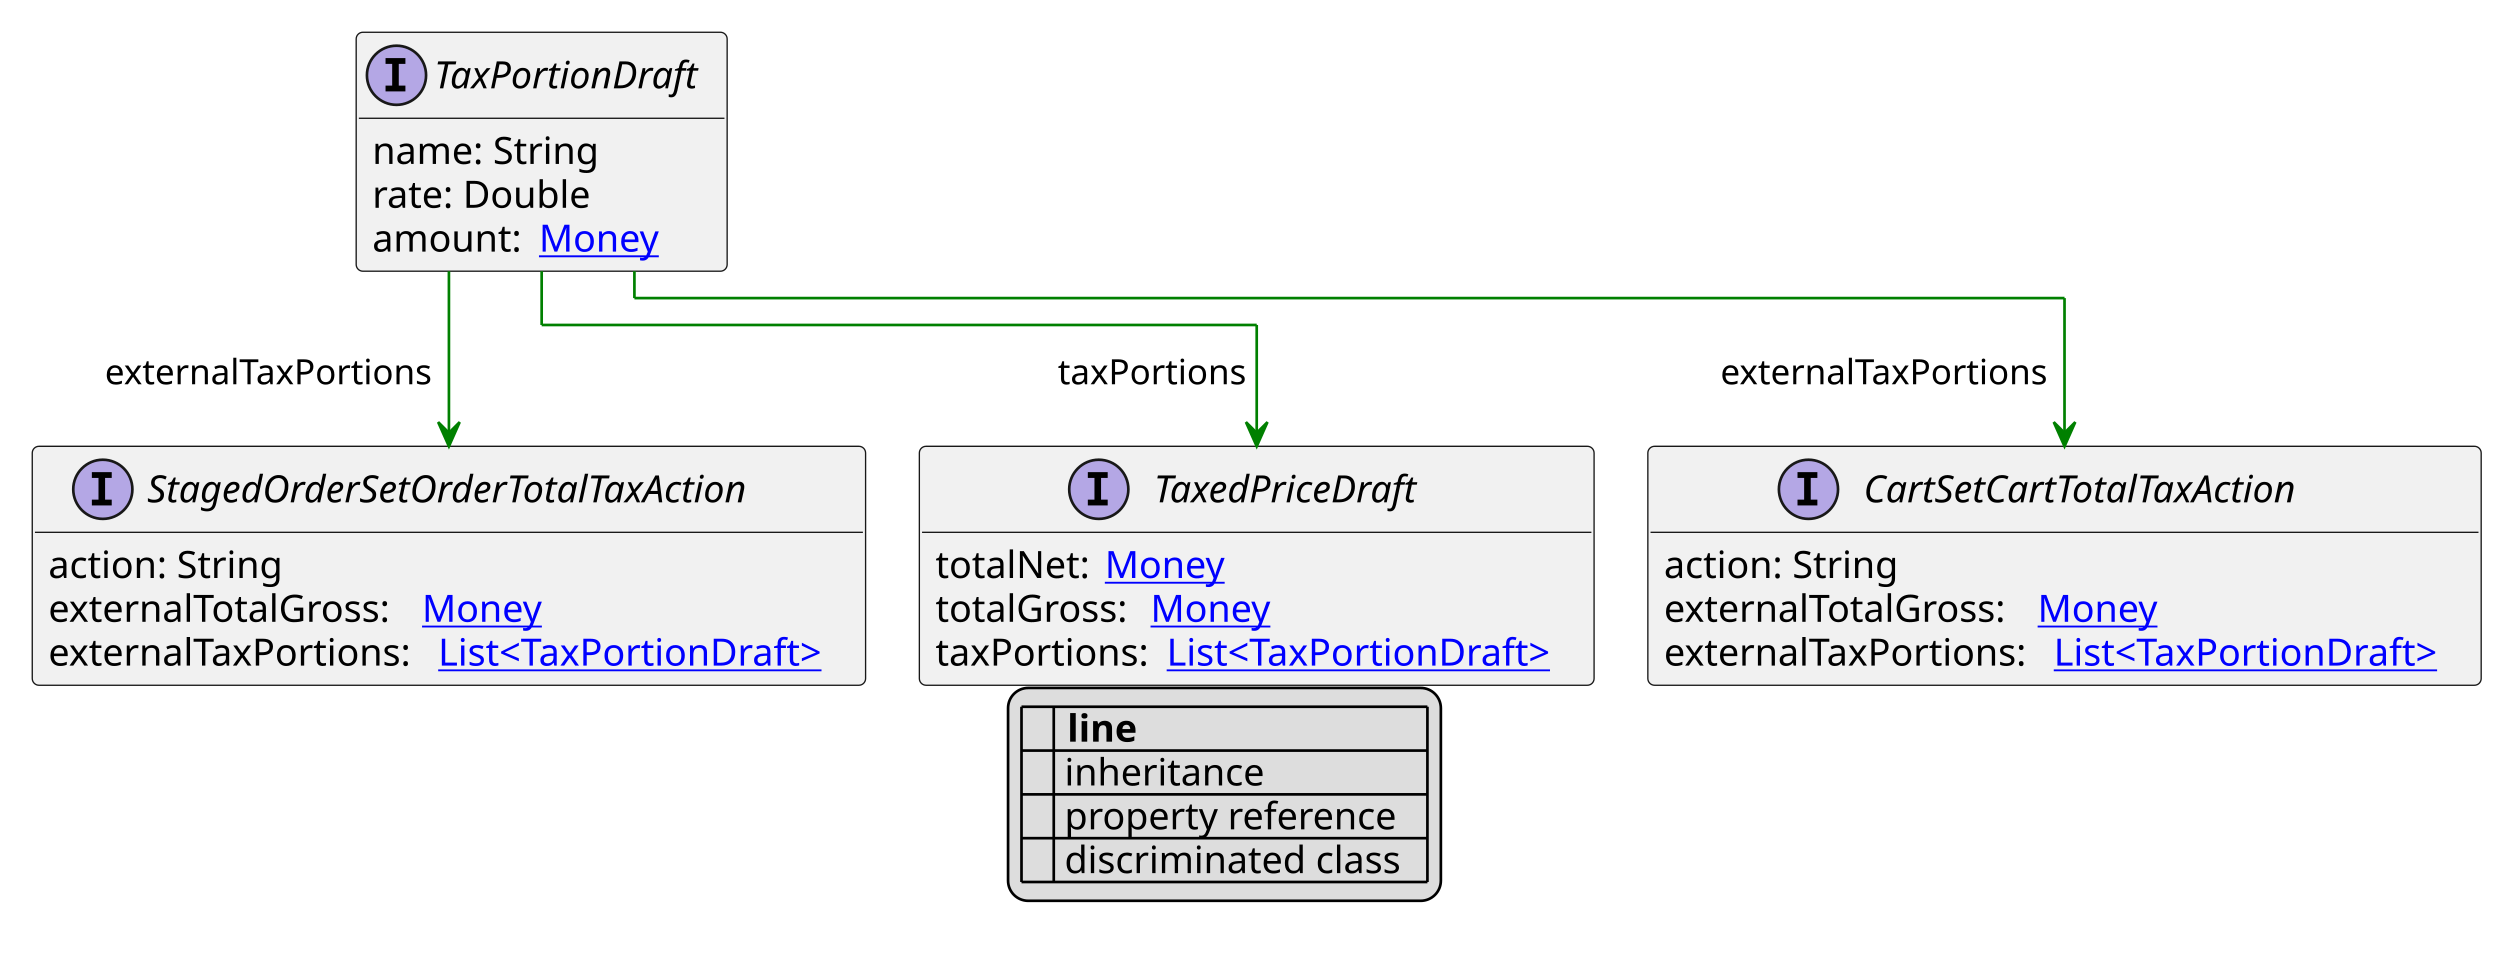
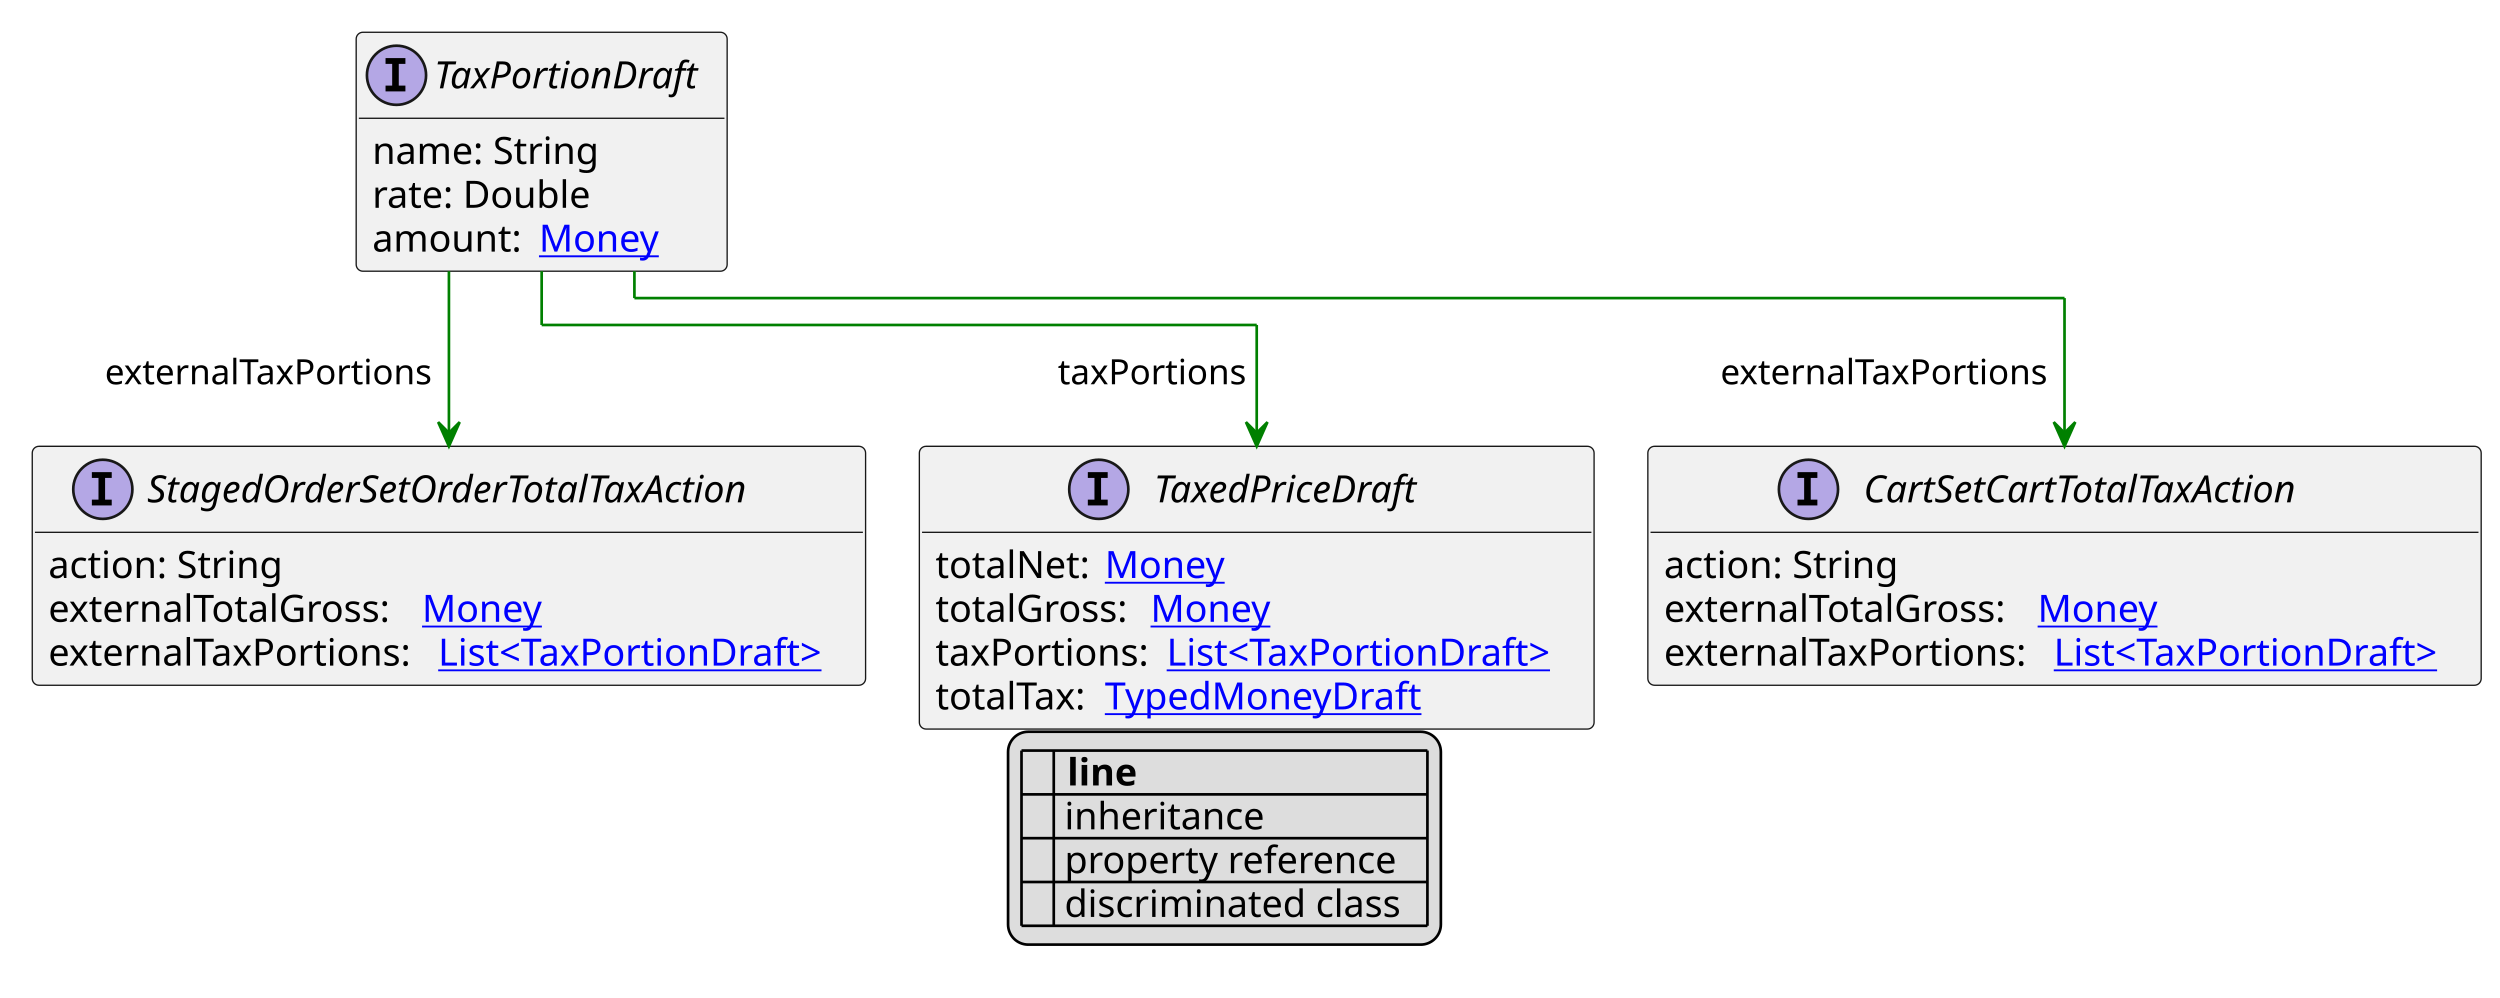
- <svg xmlns="http://www.w3.org/2000/svg" xmlns:xlink="http://www.w3.org/1999/xlink" contentStyleType="text/css" height="355px" preserveAspectRatio="none" style="width:930px;height:355px;background:#FFFFFF;" version="1.1" viewBox="0 0 930 355" width="930px" zoomAndPan="magnify">
+ <svg xmlns="http://www.w3.org/2000/svg" xmlns:xlink="http://www.w3.org/1999/xlink" contentStyleType="text/css" height="371px" preserveAspectRatio="none" style="width:930px;height:371px;background:#FFFFFF;" version="1.1" viewBox="0 0 930 371" width="930px" zoomAndPan="magnify">
  <defs>
-     <filter height="1" id="b2axh498zuh540" width="1" x="0" y="0">
+     <filter height="1" id="bbiuisppuue7e0" width="1" x="0" y="0">
      <feFlood flood-color="#000000" result="flood" />
      <feComposite in="SourceGraphic" in2="flood" operator="over" />
    </filter>
-     <filter height="1" id="b2axh498zuh541" width="1" x="0" y="0">
+     <filter height="1" id="bbiuisppuue7e1" width="1" x="0" y="0">
      <feFlood flood-color="#008000" result="flood" />
      <feComposite in="SourceGraphic" in2="flood" operator="over" />
    </filter>
-     <filter height="1" id="b2axh498zuh542" width="1" x="0" y="0">
+     <filter height="1" id="bbiuisppuue7e2" width="1" x="0" y="0">
      <feFlood flood-color="#0000FF" result="flood" />
      <feComposite in="SourceGraphic" in2="flood" operator="over" />
    </filter>
  </defs>
  <g>
    <a href="TaxPortionDraft.svg" target="_top" title="TaxPortionDraft.svg" xlink:actuate="onRequest" xlink:href="TaxPortionDraft.svg" xlink:show="new" xlink:title="TaxPortionDraft.svg" xlink:type="simple">
      <g id="elem_TaxPortionDraft">
        <rect codeLine="10" fill="#F1F1F1" height="88.891" id="TaxPortionDraft" rx="2.5" ry="2.5" style="stroke:#181818;stroke-width:0.5;" width="138" x="132.5" y="12" />
        <ellipse cx="147.5" cy="28" fill="#B4A7E5" rx="11" ry="11" style="stroke:#181818;stroke-width:1.0;" />
        <path d="M143.422,23.766 L143.422,21.609 L150.812,21.609 L150.812,23.766 L148.344,23.766 L148.344,31.844 L150.812,31.844 L150.812,34 L143.422,34 L143.422,31.844 L145.891,31.844 L145.891,23.766 L143.422,23.766 Z " fill="#000000" />
        <text fill="#000000" font-family="sans-serif" font-size="14" font-style="italic" lengthAdjust="spacing" textLength="106" x="161.5" y="32.847">TaxPortionDraft</text>
        <line style="stroke:#181818;stroke-width:0.5;" x1="133.5" x2="269.5" y1="44" y2="44" />
        <text fill="#000000" font-family="sans-serif" font-size="14" lengthAdjust="spacing" textLength="88" x="138.5" y="60.995">name: String</text>
        <text fill="#000000" font-family="sans-serif" font-size="14" lengthAdjust="spacing" textLength="86" x="138.5" y="77.292">rate: Double</text>
        <text fill="#000000" font-family="sans-serif" font-size="14" lengthAdjust="spacing" textLength="58" x="138.5" y="93.589">amount:</text>
        <a href="Money.svg" target="_top" title="Money.svg" xlink:actuate="onRequest" xlink:href="Money.svg" xlink:show="new" xlink:title="Money.svg" xlink:type="simple">
          <text fill="#0000FF" font-family="sans-serif" font-size="14" lengthAdjust="spacing" text-decoration="underline" textLength="46" x="200.5" y="93.589">Money</text>
        </a>
      </g>
    </a>
    <a href="TaxedPriceDraft.svg" target="_top" title="TaxedPriceDraft.svg" xlink:actuate="onRequest" xlink:href="TaxedPriceDraft.svg" xlink:show="new" xlink:title="TaxedPriceDraft.svg" xlink:type="simple">
      <g id="elem_TaxedPriceDraft">
-         <rect codeLine="18" fill="#F1F1F1" height="88.891" id="TaxedPriceDraft" rx="2.5" ry="2.5" style="stroke:#181818;stroke-width:0.5;" width="251" x="342" y="166.023" />
+         <rect codeLine="18" fill="#F1F1F1" height="105.188" id="TaxedPriceDraft" rx="2.5" ry="2.5" style="stroke:#181818;stroke-width:0.5;" width="251" x="342" y="166.023" />
        <ellipse cx="408.75" cy="182.023" fill="#B4A7E5" rx="11" ry="11" style="stroke:#181818;stroke-width:1.0;" />
        <path d="M404.672,177.789 L404.672,175.633 L412.062,175.633 L412.062,177.789 L409.594,177.789 L409.594,185.867 L412.062,185.867 L412.062,188.023 L404.672,188.023 L404.672,185.867 L407.141,185.867 L407.141,177.789 L404.672,177.789 Z " fill="#000000" />
        <text fill="#000000" font-family="sans-serif" font-size="14" font-style="italic" lengthAdjust="spacing" textLength="109" x="429.25" y="186.87">TaxedPriceDraft</text>
        <line style="stroke:#181818;stroke-width:0.5;" x1="343" x2="592" y1="198.023" y2="198.023" />
        <text fill="#000000" font-family="sans-serif" font-size="14" lengthAdjust="spacing" textLength="59" x="348" y="215.019">totalNet:</text>
        <a href="Money.svg" target="_top" title="Money.svg" xlink:actuate="onRequest" xlink:href="Money.svg" xlink:show="new" xlink:title="Money.svg" xlink:type="simple">
          <text fill="#0000FF" font-family="sans-serif" font-size="14" lengthAdjust="spacing" text-decoration="underline" textLength="46" x="411" y="215.019">Money</text>
        </a>
        <text fill="#000000" font-family="sans-serif" font-size="14" lengthAdjust="spacing" textLength="76" x="348" y="231.315">totalGross:</text>
        <a href="Money.svg" target="_top" title="Money.svg" xlink:actuate="onRequest" xlink:href="Money.svg" xlink:show="new" xlink:title="Money.svg" xlink:type="simple">
          <text fill="#0000FF" font-family="sans-serif" font-size="14" lengthAdjust="spacing" text-decoration="underline" textLength="46" x="428" y="231.315">Money</text>
        </a>
        <text fill="#000000" font-family="sans-serif" font-size="14" lengthAdjust="spacing" textLength="82" x="348" y="247.612">taxPortions:</text>
        <a href="TaxPortionDraft.svg" target="_top" title="TaxPortionDraft.svg" xlink:actuate="onRequest" xlink:href="TaxPortionDraft.svg" xlink:show="new" xlink:title="TaxPortionDraft.svg" xlink:type="simple">
          <text fill="#0000FF" font-family="sans-serif" font-size="14" lengthAdjust="spacing" text-decoration="underline" textLength="153" x="434" y="247.612">List&lt;TaxPortionDraft&gt;</text>
        </a>
+         <text fill="#000000" font-family="sans-serif" font-size="14" lengthAdjust="spacing" textLength="59" x="348" y="263.909">totalTax:</text>
+         <a href="TypedMoneyDraft.svg" target="_top" title="TypedMoneyDraft.svg" xlink:actuate="onRequest" xlink:href="TypedMoneyDraft.svg" xlink:show="new" xlink:title="TypedMoneyDraft.svg" xlink:type="simple">
+           <text fill="#0000FF" font-family="sans-serif" font-size="14" lengthAdjust="spacing" text-decoration="underline" textLength="122" x="411" y="263.909">TypedMoneyDraft</text>
+         </a>
      </g>
    </a>
    <a href="CartSetCartTotalTaxAction.svg" target="_top" title="CartSetCartTotalTaxAction.svg" xlink:actuate="onRequest" xlink:href="CartSetCartTotalTaxAction.svg" xlink:show="new" xlink:title="CartSetCartTotalTaxAction.svg" xlink:type="simple">
      <g id="elem_CartSetCartTotalTaxAction">
-         <rect codeLine="23" fill="#F1F1F1" height="88.891" id="CartSetCartTotalTaxAction" rx="2.5" ry="2.5" style="stroke:#181818;stroke-width:0.5;" width="310" x="613" y="166.023" />
+         <rect codeLine="24" fill="#F1F1F1" height="88.891" id="CartSetCartTotalTaxAction" rx="2.5" ry="2.5" style="stroke:#181818;stroke-width:0.5;" width="310" x="613" y="166.023" />
        <ellipse cx="672.75" cy="182.023" fill="#B4A7E5" rx="11" ry="11" style="stroke:#181818;stroke-width:1.0;" />
        <path d="M668.672,177.789 L668.672,175.633 L676.062,175.633 L676.062,177.789 L673.594,177.789 L673.594,185.867 L676.062,185.867 L676.062,188.023 L668.672,188.023 L668.672,185.867 L671.141,185.867 L671.141,177.789 L668.672,177.789 Z " fill="#000000" />
        <text fill="#000000" font-family="sans-serif" font-size="14" font-style="italic" lengthAdjust="spacing" textLength="182" x="693.25" y="186.87">CartSetCartTotalTaxAction</text>
        <line style="stroke:#181818;stroke-width:0.5;" x1="614" x2="922" y1="198.023" y2="198.023" />
        <text fill="#000000" font-family="sans-serif" font-size="14" lengthAdjust="spacing" textLength="91" x="619" y="215.019">action: String</text>
        <text fill="#000000" font-family="sans-serif" font-size="14" lengthAdjust="spacing" textLength="135" x="619" y="231.315">externalTotalGross:</text>
        <a href="Money.svg" target="_top" title="Money.svg" xlink:actuate="onRequest" xlink:href="Money.svg" xlink:show="new" xlink:title="Money.svg" xlink:type="simple">
          <text fill="#0000FF" font-family="sans-serif" font-size="14" lengthAdjust="spacing" text-decoration="underline" textLength="46" x="758" y="231.315">Money</text>
        </a>
        <text fill="#000000" font-family="sans-serif" font-size="14" lengthAdjust="spacing" textLength="141" x="619" y="247.612">externalTaxPortions:</text>
        <a href="TaxPortionDraft.svg" target="_top" title="TaxPortionDraft.svg" xlink:actuate="onRequest" xlink:href="TaxPortionDraft.svg" xlink:show="new" xlink:title="TaxPortionDraft.svg" xlink:type="simple">
          <text fill="#0000FF" font-family="sans-serif" font-size="14" lengthAdjust="spacing" text-decoration="underline" textLength="153" x="764" y="247.612">List&lt;TaxPortionDraft&gt;</text>
        </a>
      </g>
    </a>
    <a href="StagedOrderSetOrderTotalTaxAction.svg" target="_top" title="StagedOrderSetOrderTotalTaxAction.svg" xlink:actuate="onRequest" xlink:href="StagedOrderSetOrderTotalTaxAction.svg" xlink:show="new" xlink:title="StagedOrderSetOrderTotalTaxAction.svg" xlink:type="simple">
      <g id="elem_StagedOrderSetOrderTotalTaxAction">
-         <rect codeLine="28" fill="#F1F1F1" height="88.891" id="StagedOrderSetOrderTotalTaxAction" rx="2.5" ry="2.5" style="stroke:#181818;stroke-width:0.5;" width="310" x="12" y="166.023" />
+         <rect codeLine="29" fill="#F1F1F1" height="88.891" id="StagedOrderSetOrderTotalTaxAction" rx="2.5" ry="2.5" style="stroke:#181818;stroke-width:0.5;" width="310" x="12" y="166.023" />
        <ellipse cx="38.25" cy="182.023" fill="#B4A7E5" rx="11" ry="11" style="stroke:#181818;stroke-width:1.0;" />
        <path d="M34.172,177.789 L34.172,175.633 L41.562,175.633 L41.562,177.789 L39.094,177.789 L39.094,185.867 L41.562,185.867 L41.562,188.023 L34.172,188.023 L34.172,185.867 L36.641,185.867 L36.641,177.789 L34.172,177.789 Z " fill="#000000" />
        <text fill="#000000" font-family="sans-serif" font-size="14" font-style="italic" lengthAdjust="spacing" textLength="253" x="54.75" y="186.87">StagedOrderSetOrderTotalTaxAction</text>
        <line style="stroke:#181818;stroke-width:0.5;" x1="13" x2="321" y1="198.023" y2="198.023" />
        <text fill="#000000" font-family="sans-serif" font-size="14" lengthAdjust="spacing" textLength="91" x="18" y="215.019">action: String</text>
        <text fill="#000000" font-family="sans-serif" font-size="14" lengthAdjust="spacing" textLength="135" x="18" y="231.315">externalTotalGross:</text>
        <a href="Money.svg" target="_top" title="Money.svg" xlink:actuate="onRequest" xlink:href="Money.svg" xlink:show="new" xlink:title="Money.svg" xlink:type="simple">
          <text fill="#0000FF" font-family="sans-serif" font-size="14" lengthAdjust="spacing" text-decoration="underline" textLength="46" x="157" y="231.315">Money</text>
        </a>
        <text fill="#000000" font-family="sans-serif" font-size="14" lengthAdjust="spacing" textLength="141" x="18" y="247.612">externalTaxPortions:</text>
        <a href="TaxPortionDraft.svg" target="_top" title="TaxPortionDraft.svg" xlink:actuate="onRequest" xlink:href="TaxPortionDraft.svg" xlink:show="new" xlink:title="TaxPortionDraft.svg" xlink:type="simple">
          <text fill="#0000FF" font-family="sans-serif" font-size="14" lengthAdjust="spacing" text-decoration="underline" textLength="153" x="163" y="247.612">List&lt;TaxPortionDraft&gt;</text>
        </a>
      </g>
    </a>
    <line style="stroke:#008000;stroke-width:1.0;" x1="201.5" x2="201.5" y1="100.891" y2="120.891" />
    <line style="stroke:#008000;stroke-width:1.0;" x1="201.5" x2="467.5" y1="120.891" y2="120.891" />
    <line style="stroke:#008000;stroke-width:1.0;" x1="467.5" x2="467.5" y1="120.891" y2="166.023" />
    <polygon fill="#008000" points="467.5,166.023,471.5,157.023,467.5,161.023,463.5,157.023,467.5,166.023" style="stroke:#008000;stroke-width:1.0;" />
    <text fill="#000000" font-family="sans-serif" font-size="13" lengthAdjust="spacing" textLength="72" x="393.5" y="142.958">taxPortions</text>
    <line style="stroke:#008000;stroke-width:1.0;" x1="236" x2="236" y1="100.891" y2="110.891" />
    <line style="stroke:#008000;stroke-width:1.0;" x1="236" x2="768" y1="110.891" y2="110.891" />
    <line style="stroke:#008000;stroke-width:1.0;" x1="768" x2="768" y1="110.891" y2="166.023" />
    <polygon fill="#008000" points="768,166.023,772,157.023,768,161.023,764,157.023,768,166.023" style="stroke:#008000;stroke-width:1.0;" />
    <text fill="#000000" font-family="sans-serif" font-size="13" lengthAdjust="spacing" textLength="126" x="640" y="142.958">externalTaxPortions</text>
    <line style="stroke:#008000;stroke-width:1.0;" x1="167" x2="167" y1="100.891" y2="166.023" />
    <polygon fill="#008000" points="167,166.023,171,157.023,167,161.023,163,157.023,167,166.023" style="stroke:#008000;stroke-width:1.0;" />
    <text fill="#000000" font-family="sans-serif" font-size="13" lengthAdjust="spacing" textLength="126" x="39" y="142.958">externalTaxPortions</text>
-     <rect fill="#DDDDDD" height="79.188" id="_legend" rx="7.5" ry="7.5" style="stroke:#000000;stroke-width:1.0;" width="161" x="375" y="255.914" />
-     <text fill="#000000" font-family="sans-serif" font-size="14" font-weight="bold" lengthAdjust="spacing" textLength="5" x="380" y="275.909"> </text>
-     <text fill="#000000" font-family="sans-serif" font-size="14" font-weight="bold" lengthAdjust="spacing" textLength="28" x="397" y="275.909">line</text>
-     <text fill="#000000" filter="url(#b2axh498zuh540)" font-family="sans-serif" font-size="14" lengthAdjust="spacing" textLength="12" x="380" y="292.206">   </text>
-     <text fill="#000000" font-family="sans-serif" font-size="14" lengthAdjust="spacing" textLength="77" x="396" y="292.206">inheritance</text>
-     <text fill="#000000" filter="url(#b2axh498zuh541)" font-family="sans-serif" font-size="14" lengthAdjust="spacing" textLength="12" x="380" y="308.503">   </text>
-     <text fill="#000000" font-family="sans-serif" font-size="14" lengthAdjust="spacing" textLength="129" x="396" y="308.503">property reference</text>
-     <text fill="#000000" filter="url(#b2axh498zuh542)" font-family="sans-serif" font-size="14" lengthAdjust="spacing" textLength="12" x="380" y="324.8">   </text>
-     <text fill="#000000" font-family="sans-serif" font-size="14" lengthAdjust="spacing" textLength="131" x="396" y="324.8">discriminated class</text>
-     <line style="stroke:#000000;stroke-width:1.0;" x1="380" x2="531" y1="262.914" y2="262.914" />
+     <rect fill="#DDDDDD" height="79.188" id="_legend" rx="7.5" ry="7.5" style="stroke:#000000;stroke-width:1.0;" width="161" x="375" y="272.211" />
+     <text fill="#000000" font-family="sans-serif" font-size="14" font-weight="bold" lengthAdjust="spacing" textLength="5" x="380" y="292.206"> </text>
+     <text fill="#000000" font-family="sans-serif" font-size="14" font-weight="bold" lengthAdjust="spacing" textLength="28" x="397" y="292.206">line</text>
+     <text fill="#000000" filter="url(#bbiuisppuue7e0)" font-family="sans-serif" font-size="14" lengthAdjust="spacing" textLength="12" x="380" y="308.503">   </text>
+     <text fill="#000000" font-family="sans-serif" font-size="14" lengthAdjust="spacing" textLength="77" x="396" y="308.503">inheritance</text>
+     <text fill="#000000" filter="url(#bbiuisppuue7e1)" font-family="sans-serif" font-size="14" lengthAdjust="spacing" textLength="12" x="380" y="324.8">   </text>
+     <text fill="#000000" font-family="sans-serif" font-size="14" lengthAdjust="spacing" textLength="129" x="396" y="324.8">property reference</text>
+     <text fill="#000000" filter="url(#bbiuisppuue7e2)" font-family="sans-serif" font-size="14" lengthAdjust="spacing" textLength="12" x="380" y="341.097">   </text>
+     <text fill="#000000" font-family="sans-serif" font-size="14" lengthAdjust="spacing" textLength="131" x="396" y="341.097">discriminated class</text>
    <line style="stroke:#000000;stroke-width:1.0;" x1="380" x2="531" y1="279.211" y2="279.211" />
    <line style="stroke:#000000;stroke-width:1.0;" x1="380" x2="531" y1="295.508" y2="295.508" />
    <line style="stroke:#000000;stroke-width:1.0;" x1="380" x2="531" y1="311.805" y2="311.805" />
    <line style="stroke:#000000;stroke-width:1.0;" x1="380" x2="531" y1="328.102" y2="328.102" />
-     <line style="stroke:#000000;stroke-width:1.0;" x1="380" x2="380" y1="262.914" y2="328.102" />
-     <line style="stroke:#000000;stroke-width:1.0;" x1="392" x2="392" y1="262.914" y2="328.102" />
-     <line style="stroke:#000000;stroke-width:1.0;" x1="531" x2="531" y1="262.914" y2="328.102" />
+     <line style="stroke:#000000;stroke-width:1.0;" x1="380" x2="531" y1="344.398" y2="344.398" />
+     <line style="stroke:#000000;stroke-width:1.0;" x1="380" x2="380" y1="279.211" y2="344.398" />
+     <line style="stroke:#000000;stroke-width:1.0;" x1="392" x2="392" y1="279.211" y2="344.398" />
+     <line style="stroke:#000000;stroke-width:1.0;" x1="531" x2="531" y1="279.211" y2="344.398" />
  </g>
</svg>
